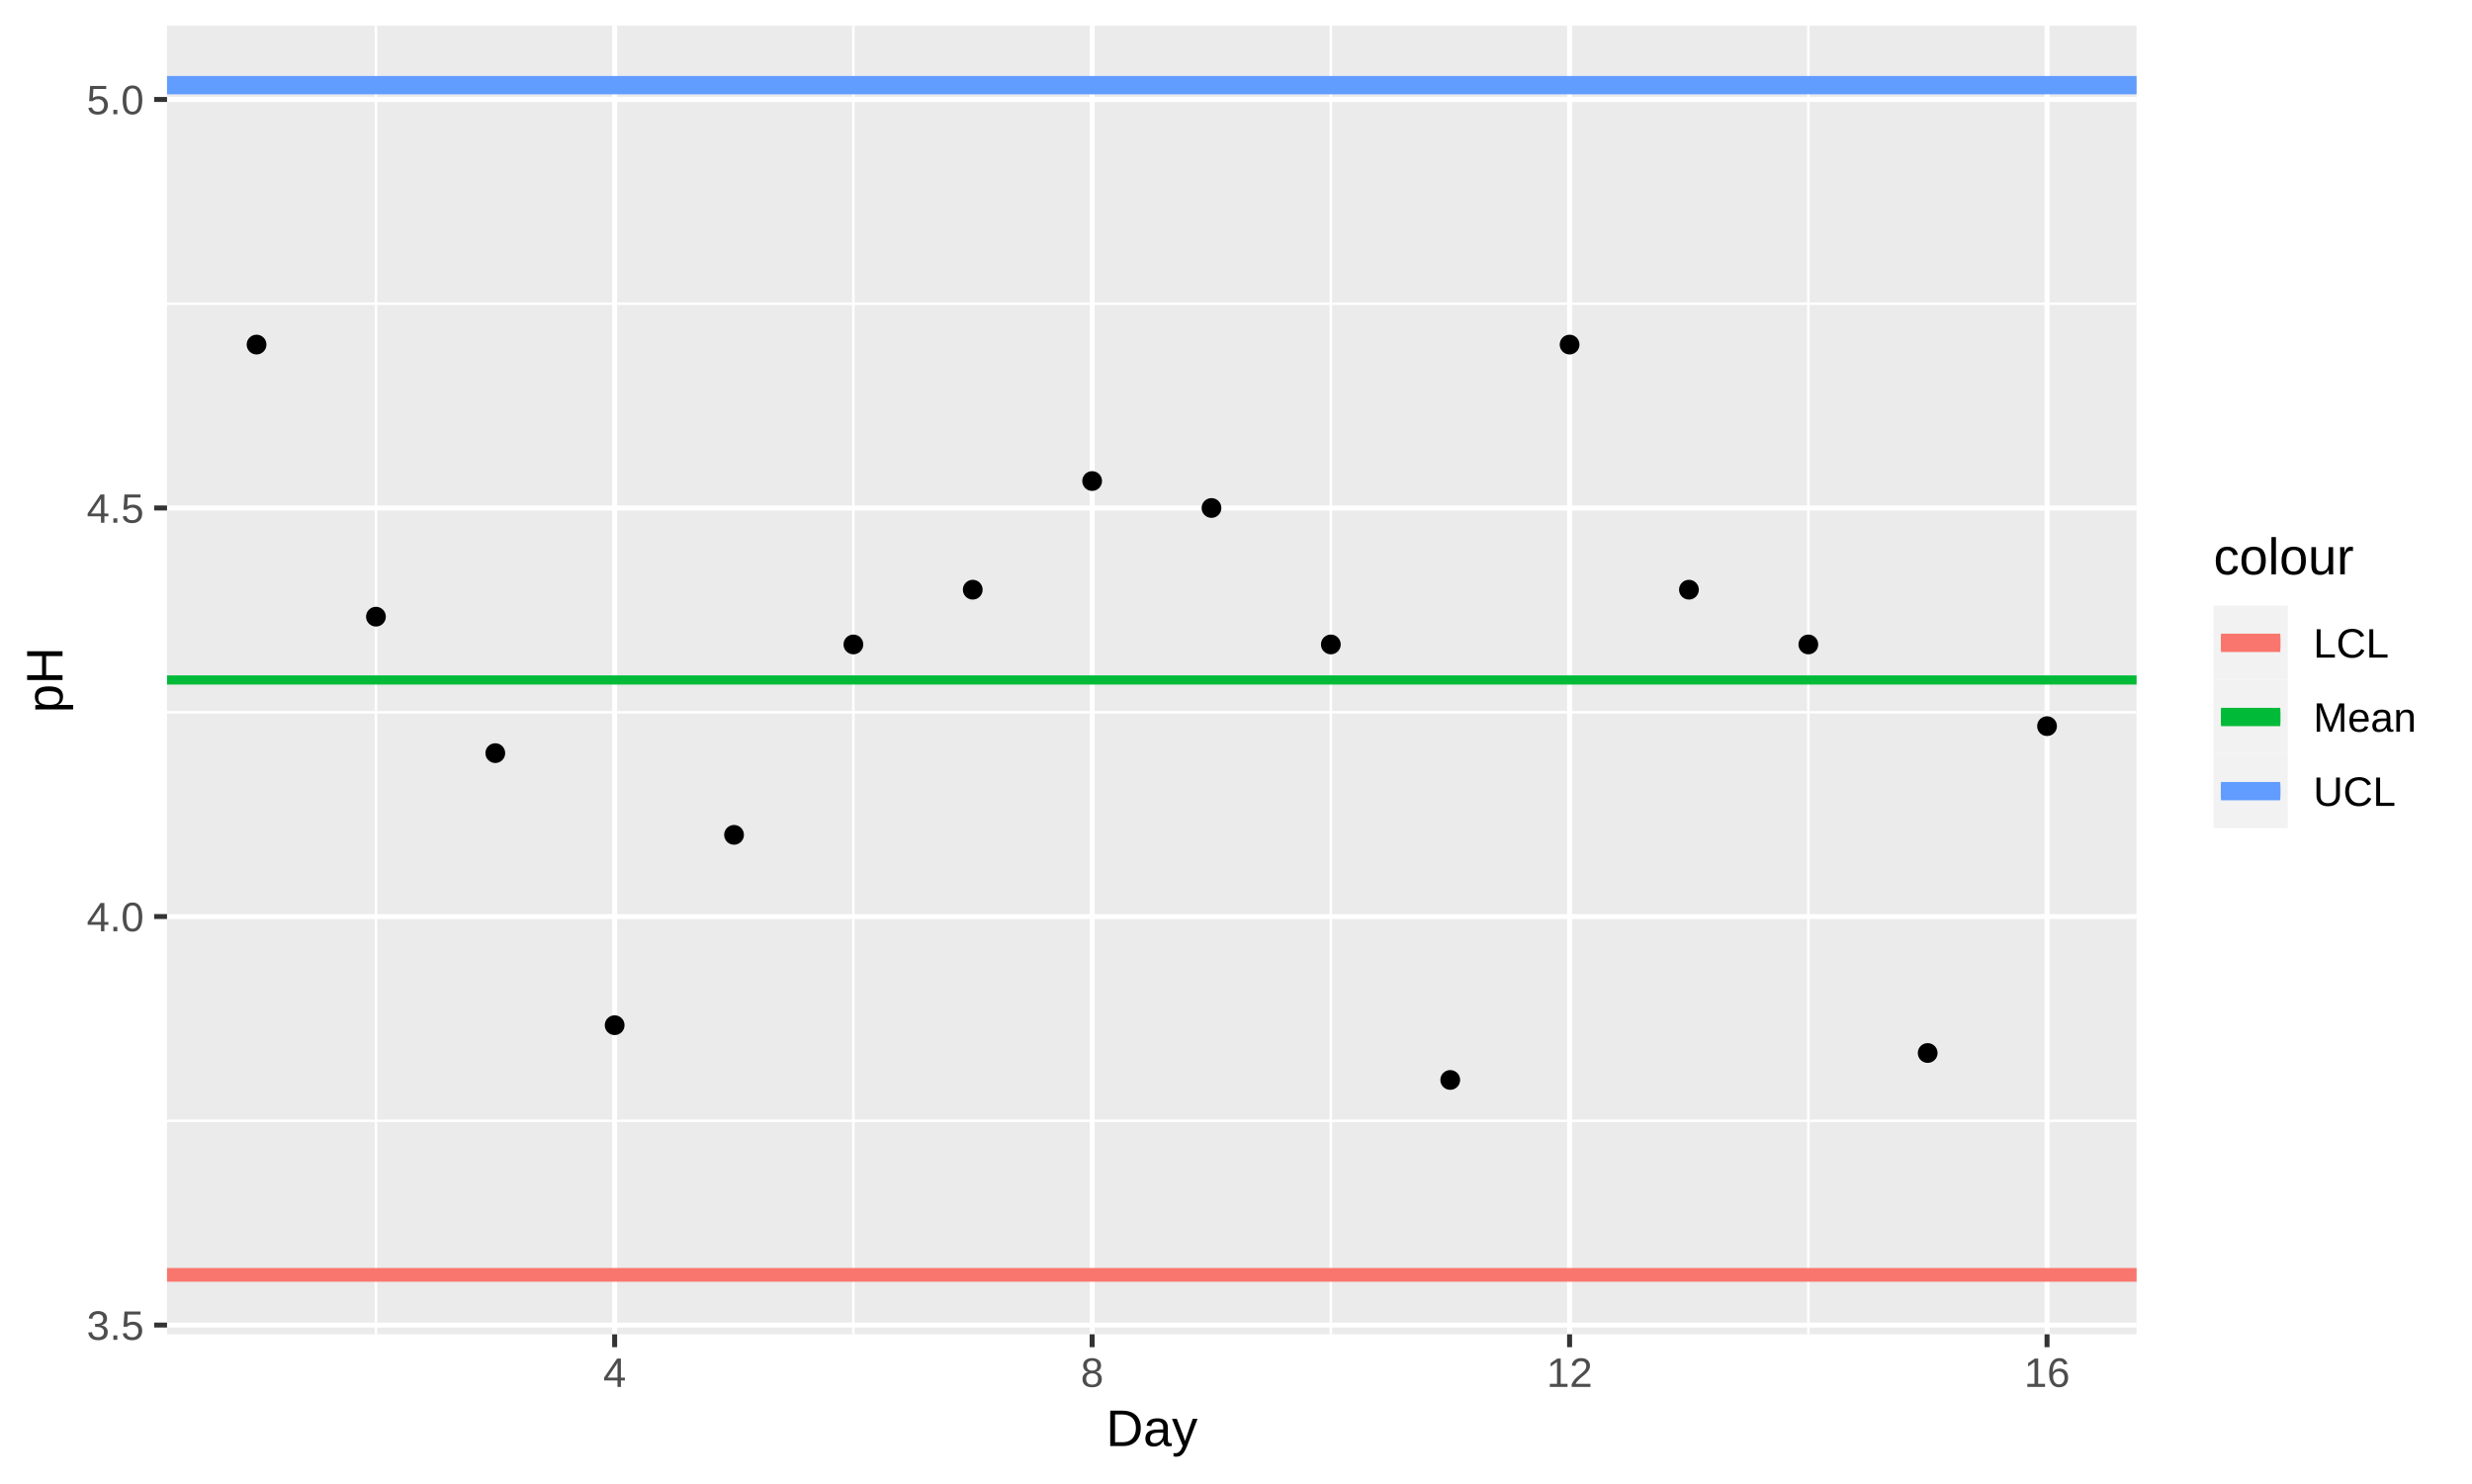
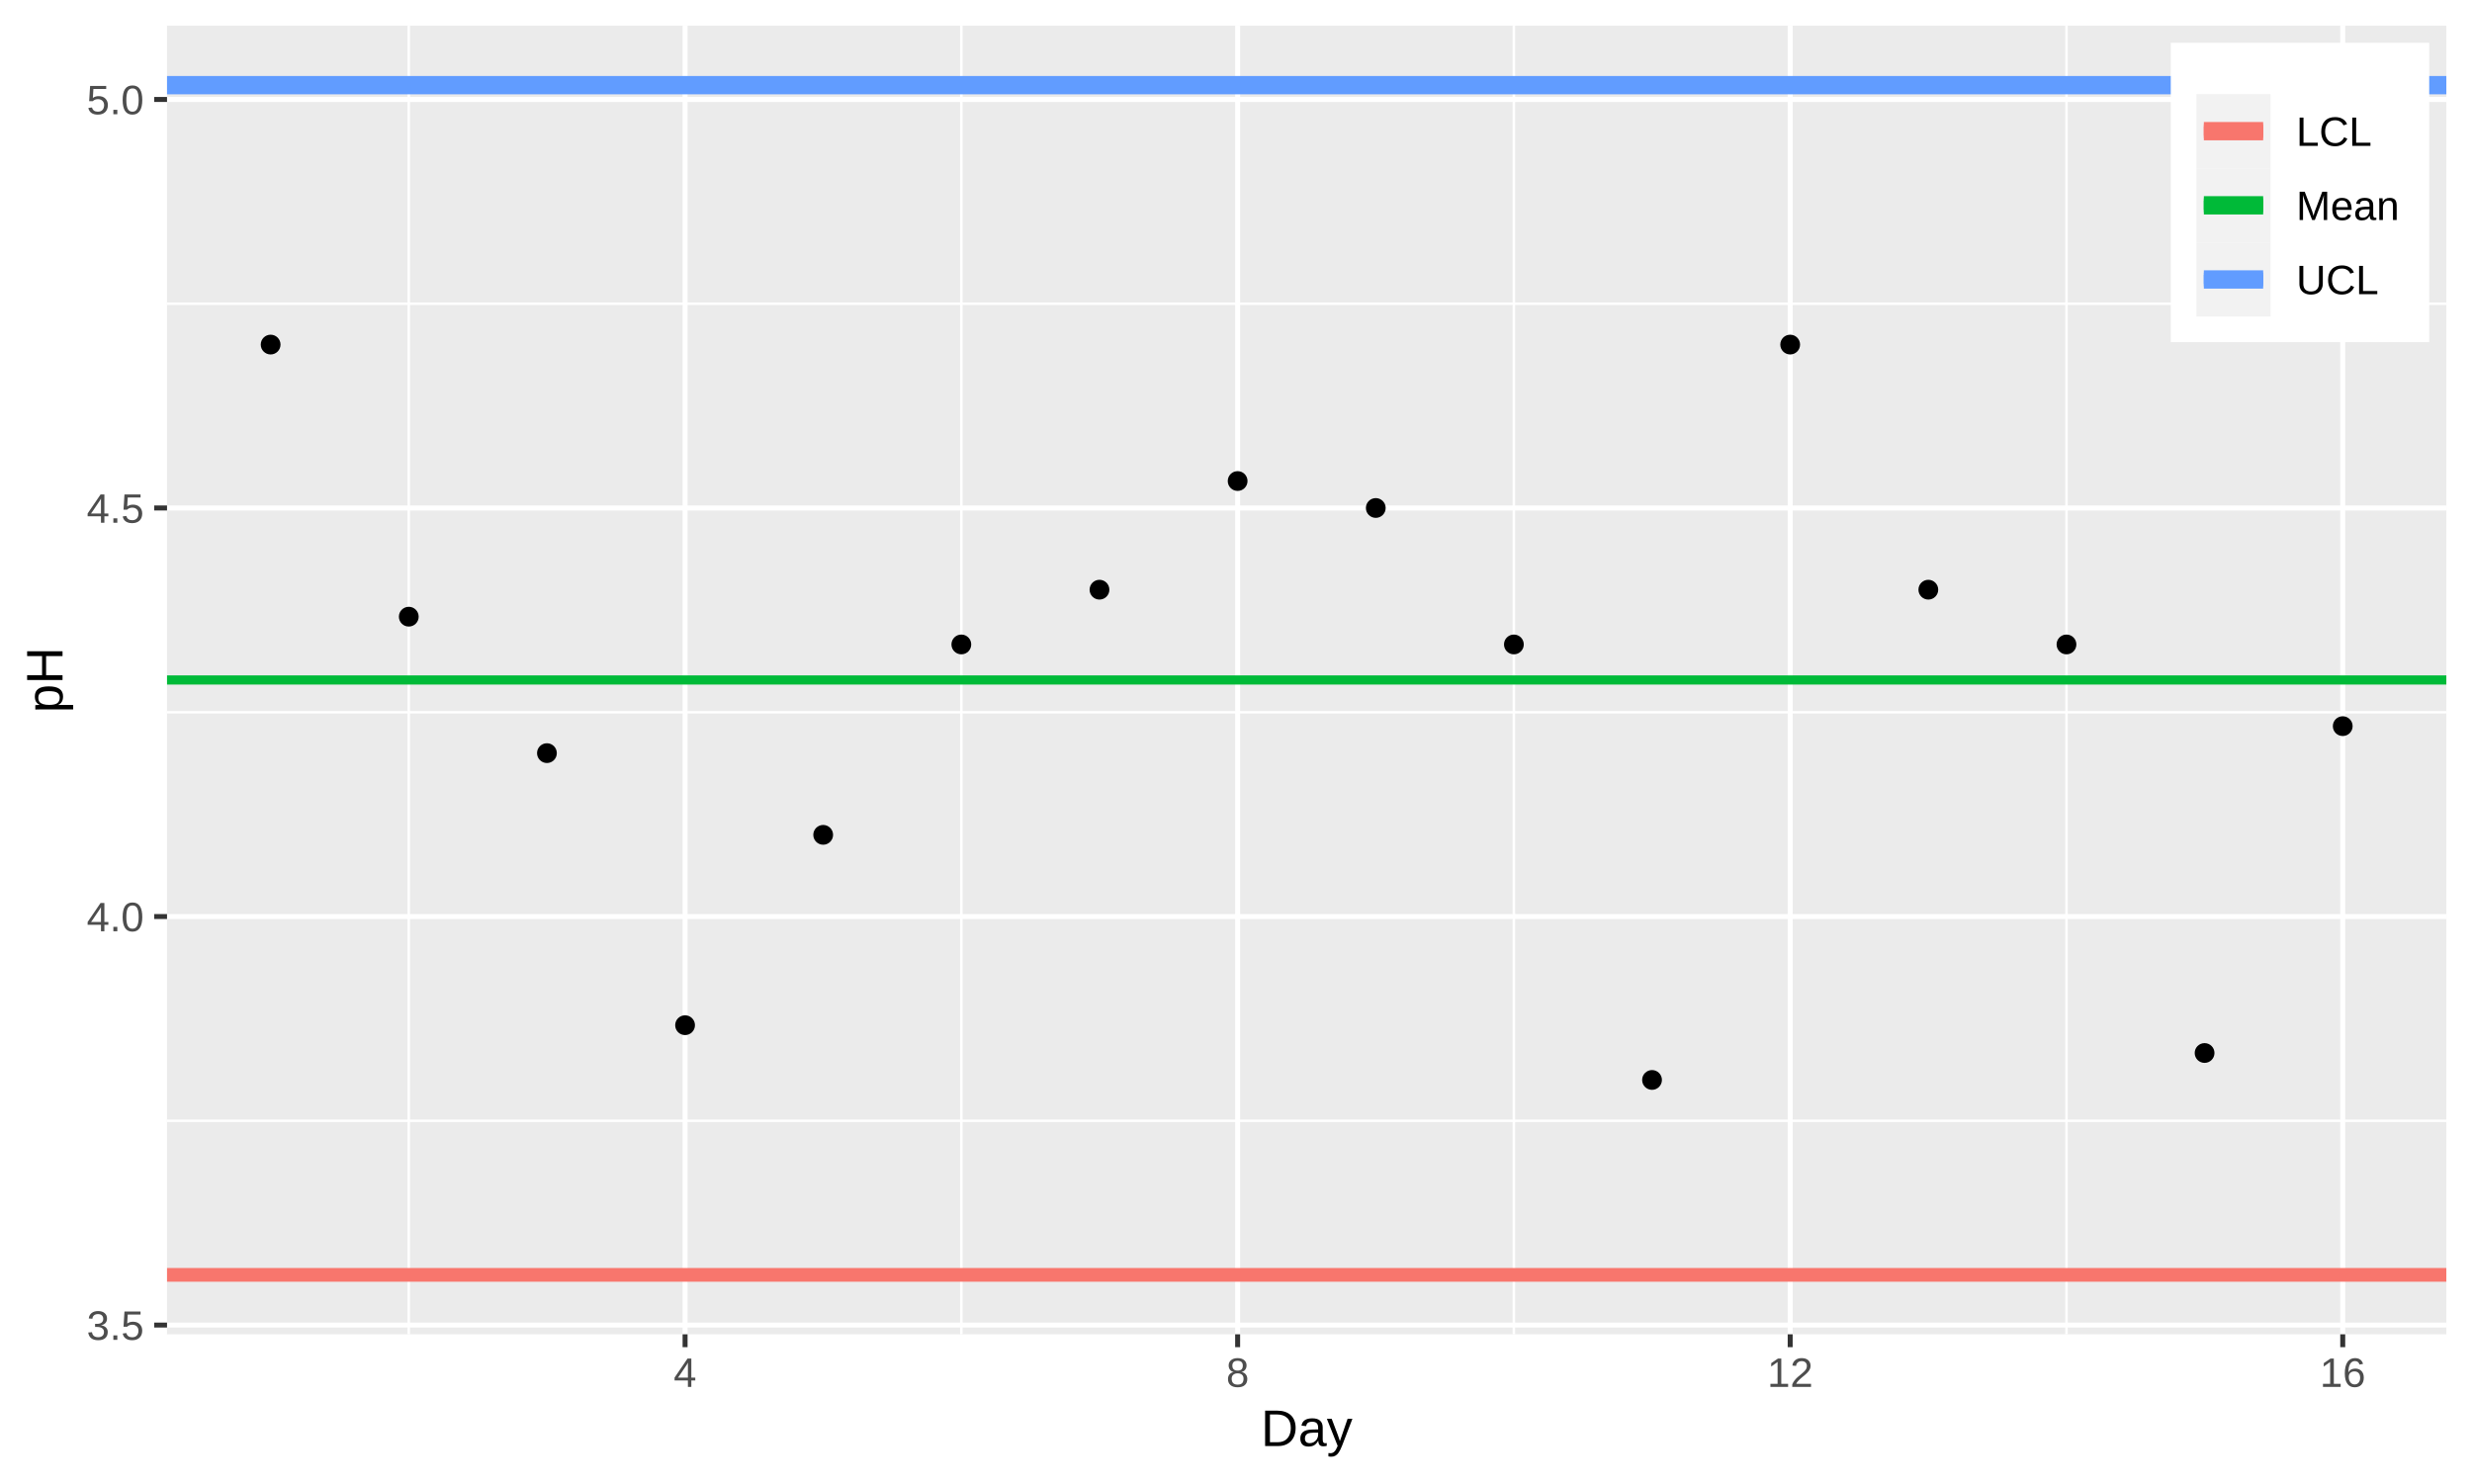
<svg xmlns="http://www.w3.org/2000/svg" viewBox="0 0 576.00 345.60">
  <defs>
    <style type="text/css">
    line, polyline, polygon, path, rect, circle {
      fill: none;
      stroke: #000000;
      stroke-linecap: round;
      stroke-linejoin: round;
      stroke-miterlimit: 10.00;
    }
  </style>
  </defs>
  <rect width="100%" height="100%" style="stroke: none; fill: #FFFFFF;" />
  <rect x="0" y="0.00" width="576.00" height="345.60" style="stroke-width: 1.16; stroke: #FFFFFF; fill: #FFFFFF;" />
  <defs>
-     <clipPath id="cpMzguOTJ8NDk3Ljg0fDMxMC45NXw1Ljk4">
-       <rect x="38.92" y="5.98" width="458.92" height="304.97" />
+     <clipPath id="cpMzguOTJ8NTcwLjAyfDMxMC45NXw1Ljk4">
+       <rect x="38.92" y="5.98" width="531.10" height="304.97" />
    </clipPath>
  </defs>
-   <rect x="38.92" y="5.98" width="458.92" height="304.97" style="stroke-width: 1.16; stroke: none; fill: #EBEBEB;" clip-path="url(#cpMzguOTJ8NDk3Ljg0fDMxMC45NXw1Ljk4)" />
-   <polyline points="38.92,261.19 497.84,261.19 " style="stroke-width: 0.58; stroke: #FFFFFF; stroke-linecap: butt;" clip-path="url(#cpMzguOTJ8NDk3Ljg0fDMxMC45NXw1Ljk4)" />
-   <polyline points="38.92,165.99 497.84,165.99 " style="stroke-width: 0.58; stroke: #FFFFFF; stroke-linecap: butt;" clip-path="url(#cpMzguOTJ8NDk3Ljg0fDMxMC45NXw1Ljk4)" />
-   <polyline points="38.92,70.78 497.84,70.78 " style="stroke-width: 0.58; stroke: #FFFFFF; stroke-linecap: butt;" clip-path="url(#cpMzguOTJ8NDk3Ljg0fDMxMC45NXw1Ljk4)" />
-   <polyline points="87.60,310.95 87.60,5.98 " style="stroke-width: 0.58; stroke: #FFFFFF; stroke-linecap: butt;" clip-path="url(#cpMzguOTJ8NDk3Ljg0fDMxMC45NXw1Ljk4)" />
-   <polyline points="198.85,310.95 198.85,5.98 " style="stroke-width: 0.58; stroke: #FFFFFF; stroke-linecap: butt;" clip-path="url(#cpMzguOTJ8NDk3Ljg0fDMxMC45NXw1Ljk4)" />
-   <polyline points="310.10,310.95 310.10,5.98 " style="stroke-width: 0.58; stroke: #FFFFFF; stroke-linecap: butt;" clip-path="url(#cpMzguOTJ8NDk3Ljg0fDMxMC45NXw1Ljk4)" />
-   <polyline points="421.36,310.95 421.36,5.98 " style="stroke-width: 0.58; stroke: #FFFFFF; stroke-linecap: butt;" clip-path="url(#cpMzguOTJ8NDk3Ljg0fDMxMC45NXw1Ljk4)" />
-   <polyline points="38.92,308.79 497.84,308.79 " style="stroke-width: 1.16; stroke: #FFFFFF; stroke-linecap: butt;" clip-path="url(#cpMzguOTJ8NDk3Ljg0fDMxMC45NXw1Ljk4)" />
-   <polyline points="38.92,213.59 497.84,213.59 " style="stroke-width: 1.16; stroke: #FFFFFF; stroke-linecap: butt;" clip-path="url(#cpMzguOTJ8NDk3Ljg0fDMxMC45NXw1Ljk4)" />
-   <polyline points="38.92,118.38 497.84,118.38 " style="stroke-width: 1.16; stroke: #FFFFFF; stroke-linecap: butt;" clip-path="url(#cpMzguOTJ8NDk3Ljg0fDMxMC45NXw1Ljk4)" />
-   <polyline points="38.92,23.18 497.84,23.18 " style="stroke-width: 1.16; stroke: #FFFFFF; stroke-linecap: butt;" clip-path="url(#cpMzguOTJ8NDk3Ljg0fDMxMC45NXw1Ljk4)" />
-   <polyline points="143.22,310.95 143.22,5.98 " style="stroke-width: 1.16; stroke: #FFFFFF; stroke-linecap: butt;" clip-path="url(#cpMzguOTJ8NDk3Ljg0fDMxMC45NXw1Ljk4)" />
-   <polyline points="254.48,310.95 254.48,5.98 " style="stroke-width: 1.16; stroke: #FFFFFF; stroke-linecap: butt;" clip-path="url(#cpMzguOTJ8NDk3Ljg0fDMxMC45NXw1Ljk4)" />
-   <polyline points="365.73,310.95 365.73,5.98 " style="stroke-width: 1.16; stroke: #FFFFFF; stroke-linecap: butt;" clip-path="url(#cpMzguOTJ8NDk3Ljg0fDMxMC45NXw1Ljk4)" />
-   <polyline points="476.98,310.95 476.98,5.98 " style="stroke-width: 1.16; stroke: #FFFFFF; stroke-linecap: butt;" clip-path="url(#cpMzguOTJ8NDk3Ljg0fDMxMC45NXw1Ljk4)" />
-   <circle cx="59.78" cy="80.30" r="1.95" style="stroke-width: 0.71; fill: #000000;" clip-path="url(#cpMzguOTJ8NDk3Ljg0fDMxMC45NXw1Ljk4)" />
-   <circle cx="87.60" cy="143.71" r="1.95" style="stroke-width: 0.71; fill: #000000;" clip-path="url(#cpMzguOTJ8NDk3Ljg0fDMxMC45NXw1Ljk4)" />
-   <circle cx="115.41" cy="175.51" r="1.95" style="stroke-width: 0.71; fill: #000000;" clip-path="url(#cpMzguOTJ8NDk3Ljg0fDMxMC45NXw1Ljk4)" />
-   <circle cx="143.22" cy="238.91" r="1.95" style="stroke-width: 0.71; fill: #000000;" clip-path="url(#cpMzguOTJ8NDk3Ljg0fDMxMC45NXw1Ljk4)" />
-   <circle cx="171.04" cy="194.55" r="1.95" style="stroke-width: 0.71; fill: #000000;" clip-path="url(#cpMzguOTJ8NDk3Ljg0fDMxMC45NXw1Ljk4)" />
-   <circle cx="198.85" cy="150.18" r="1.95" style="stroke-width: 0.71; fill: #000000;" clip-path="url(#cpMzguOTJ8NDk3Ljg0fDMxMC45NXw1Ljk4)" />
-   <circle cx="226.66" cy="137.42" r="1.95" style="stroke-width: 0.71; fill: #000000;" clip-path="url(#cpMzguOTJ8NDk3Ljg0fDMxMC45NXw1Ljk4)" />
-   <circle cx="254.48" cy="112.10" r="1.95" style="stroke-width: 0.71; fill: #000000;" clip-path="url(#cpMzguOTJ8NDk3Ljg0fDMxMC45NXw1Ljk4)" />
-   <circle cx="282.29" cy="118.38" r="1.95" style="stroke-width: 0.71; fill: #000000;" clip-path="url(#cpMzguOTJ8NDk3Ljg0fDMxMC45NXw1Ljk4)" />
-   <circle cx="310.10" cy="150.18" r="1.95" style="stroke-width: 0.71; fill: #000000;" clip-path="url(#cpMzguOTJ8NDk3Ljg0fDMxMC45NXw1Ljk4)" />
-   <circle cx="337.92" cy="251.67" r="1.95" style="stroke-width: 0.71; fill: #000000;" clip-path="url(#cpMzguOTJ8NDk3Ljg0fDMxMC45NXw1Ljk4)" />
-   <circle cx="365.73" cy="80.30" r="1.95" style="stroke-width: 0.71; fill: #000000;" clip-path="url(#cpMzguOTJ8NDk3Ljg0fDMxMC45NXw1Ljk4)" />
-   <circle cx="393.54" cy="137.42" r="1.95" style="stroke-width: 0.71; fill: #000000;" clip-path="url(#cpMzguOTJ8NDk3Ljg0fDMxMC45NXw1Ljk4)" />
-   <circle cx="421.36" cy="150.18" r="1.95" style="stroke-width: 0.71; fill: #000000;" clip-path="url(#cpMzguOTJ8NDk3Ljg0fDMxMC45NXw1Ljk4)" />
-   <circle cx="449.17" cy="245.39" r="1.95" style="stroke-width: 0.71; fill: #000000;" clip-path="url(#cpMzguOTJ8NDk3Ljg0fDMxMC45NXw1Ljk4)" />
-   <circle cx="476.98" cy="169.22" r="1.95" style="stroke-width: 0.71; fill: #000000;" clip-path="url(#cpMzguOTJ8NDk3Ljg0fDMxMC45NXw1Ljk4)" />
-   <line x1="38.92" y1="158.46" x2="497.84" y2="158.46" style="stroke-width: 2.13; stroke: #00BA38; stroke-linecap: butt;" clip-path="url(#cpMzguOTJ8NDk3Ljg0fDMxMC45NXw1Ljk4)" />
-   <line x1="38.92" y1="297.09" x2="497.84" y2="297.09" style="stroke-width: 3.20; stroke: #F8766D; stroke-linecap: butt;" clip-path="url(#cpMzguOTJ8NDk3Ljg0fDMxMC45NXw1Ljk4)" />
-   <line x1="38.92" y1="19.84" x2="497.84" y2="19.84" style="stroke-width: 4.27; stroke: #619CFF; stroke-linecap: butt;" clip-path="url(#cpMzguOTJ8NDk3Ljg0fDMxMC45NXw1Ljk4)" />
+   <rect x="38.92" y="5.98" width="531.10" height="304.97" style="stroke-width: 1.16; stroke: none; fill: #EBEBEB;" clip-path="url(#cpMzguOTJ8NTcwLjAyfDMxMC45NXw1Ljk4)" />
+   <polyline points="38.92,261.19 570.02,261.19 " style="stroke-width: 0.58; stroke: #FFFFFF; stroke-linecap: butt;" clip-path="url(#cpMzguOTJ8NTcwLjAyfDMxMC45NXw1Ljk4)" />
+   <polyline points="38.92,165.99 570.02,165.99 " style="stroke-width: 0.58; stroke: #FFFFFF; stroke-linecap: butt;" clip-path="url(#cpMzguOTJ8NTcwLjAyfDMxMC45NXw1Ljk4)" />
+   <polyline points="38.92,70.78 570.02,70.78 " style="stroke-width: 0.58; stroke: #FFFFFF; stroke-linecap: butt;" clip-path="url(#cpMzguOTJ8NTcwLjAyfDMxMC45NXw1Ljk4)" />
+   <polyline points="95.25,310.95 95.25,5.98 " style="stroke-width: 0.58; stroke: #FFFFFF; stroke-linecap: butt;" clip-path="url(#cpMzguOTJ8NTcwLjAyfDMxMC45NXw1Ljk4)" />
+   <polyline points="224.00,310.95 224.00,5.98 " style="stroke-width: 0.58; stroke: #FFFFFF; stroke-linecap: butt;" clip-path="url(#cpMzguOTJ8NTcwLjAyfDMxMC45NXw1Ljk4)" />
+   <polyline points="352.75,310.95 352.75,5.98 " style="stroke-width: 0.58; stroke: #FFFFFF; stroke-linecap: butt;" clip-path="url(#cpMzguOTJ8NTcwLjAyfDMxMC45NXw1Ljk4)" />
+   <polyline points="481.51,310.95 481.51,5.98 " style="stroke-width: 0.58; stroke: #FFFFFF; stroke-linecap: butt;" clip-path="url(#cpMzguOTJ8NTcwLjAyfDMxMC45NXw1Ljk4)" />
+   <polyline points="38.92,308.79 570.02,308.79 " style="stroke-width: 1.16; stroke: #FFFFFF; stroke-linecap: butt;" clip-path="url(#cpMzguOTJ8NTcwLjAyfDMxMC45NXw1Ljk4)" />
+   <polyline points="38.92,213.59 570.02,213.59 " style="stroke-width: 1.16; stroke: #FFFFFF; stroke-linecap: butt;" clip-path="url(#cpMzguOTJ8NTcwLjAyfDMxMC45NXw1Ljk4)" />
+   <polyline points="38.92,118.38 570.02,118.38 " style="stroke-width: 1.16; stroke: #FFFFFF; stroke-linecap: butt;" clip-path="url(#cpMzguOTJ8NTcwLjAyfDMxMC45NXw1Ljk4)" />
+   <polyline points="38.92,23.18 570.02,23.18 " style="stroke-width: 1.16; stroke: #FFFFFF; stroke-linecap: butt;" clip-path="url(#cpMzguOTJ8NTcwLjAyfDMxMC45NXw1Ljk4)" />
+   <polyline points="159.63,310.95 159.63,5.98 " style="stroke-width: 1.16; stroke: #FFFFFF; stroke-linecap: butt;" clip-path="url(#cpMzguOTJ8NTcwLjAyfDMxMC45NXw1Ljk4)" />
+   <polyline points="288.38,310.95 288.38,5.98 " style="stroke-width: 1.16; stroke: #FFFFFF; stroke-linecap: butt;" clip-path="url(#cpMzguOTJ8NTcwLjAyfDMxMC45NXw1Ljk4)" />
+   <polyline points="417.13,310.95 417.13,5.98 " style="stroke-width: 1.16; stroke: #FFFFFF; stroke-linecap: butt;" clip-path="url(#cpMzguOTJ8NTcwLjAyfDMxMC45NXw1Ljk4)" />
+   <polyline points="545.88,310.95 545.88,5.98 " style="stroke-width: 1.16; stroke: #FFFFFF; stroke-linecap: butt;" clip-path="url(#cpMzguOTJ8NTcwLjAyfDMxMC45NXw1Ljk4)" />
+   <circle cx="63.06" cy="80.30" r="1.95" style="stroke-width: 0.71; fill: #000000;" clip-path="url(#cpMzguOTJ8NTcwLjAyfDMxMC45NXw1Ljk4)" />
+   <circle cx="95.25" cy="143.71" r="1.95" style="stroke-width: 0.71; fill: #000000;" clip-path="url(#cpMzguOTJ8NTcwLjAyfDMxMC45NXw1Ljk4)" />
+   <circle cx="127.44" cy="175.51" r="1.95" style="stroke-width: 0.71; fill: #000000;" clip-path="url(#cpMzguOTJ8NTcwLjAyfDMxMC45NXw1Ljk4)" />
+   <circle cx="159.63" cy="238.91" r="1.95" style="stroke-width: 0.71; fill: #000000;" clip-path="url(#cpMzguOTJ8NTcwLjAyfDMxMC45NXw1Ljk4)" />
+   <circle cx="191.81" cy="194.55" r="1.95" style="stroke-width: 0.71; fill: #000000;" clip-path="url(#cpMzguOTJ8NTcwLjAyfDMxMC45NXw1Ljk4)" />
+   <circle cx="224.00" cy="150.18" r="1.95" style="stroke-width: 0.71; fill: #000000;" clip-path="url(#cpMzguOTJ8NTcwLjAyfDMxMC45NXw1Ljk4)" />
+   <circle cx="256.19" cy="137.42" r="1.95" style="stroke-width: 0.71; fill: #000000;" clip-path="url(#cpMzguOTJ8NTcwLjAyfDMxMC45NXw1Ljk4)" />
+   <circle cx="288.38" cy="112.10" r="1.95" style="stroke-width: 0.71; fill: #000000;" clip-path="url(#cpMzguOTJ8NTcwLjAyfDMxMC45NXw1Ljk4)" />
+   <circle cx="320.57" cy="118.38" r="1.95" style="stroke-width: 0.71; fill: #000000;" clip-path="url(#cpMzguOTJ8NTcwLjAyfDMxMC45NXw1Ljk4)" />
+   <circle cx="352.75" cy="150.18" r="1.95" style="stroke-width: 0.71; fill: #000000;" clip-path="url(#cpMzguOTJ8NTcwLjAyfDMxMC45NXw1Ljk4)" />
+   <circle cx="384.94" cy="251.67" r="1.95" style="stroke-width: 0.71; fill: #000000;" clip-path="url(#cpMzguOTJ8NTcwLjAyfDMxMC45NXw1Ljk4)" />
+   <circle cx="417.13" cy="80.30" r="1.95" style="stroke-width: 0.71; fill: #000000;" clip-path="url(#cpMzguOTJ8NTcwLjAyfDMxMC45NXw1Ljk4)" />
+   <circle cx="449.32" cy="137.42" r="1.95" style="stroke-width: 0.71; fill: #000000;" clip-path="url(#cpMzguOTJ8NTcwLjAyfDMxMC45NXw1Ljk4)" />
+   <circle cx="481.51" cy="150.18" r="1.95" style="stroke-width: 0.71; fill: #000000;" clip-path="url(#cpMzguOTJ8NTcwLjAyfDMxMC45NXw1Ljk4)" />
+   <circle cx="513.69" cy="245.39" r="1.95" style="stroke-width: 0.71; fill: #000000;" clip-path="url(#cpMzguOTJ8NTcwLjAyfDMxMC45NXw1Ljk4)" />
+   <circle cx="545.88" cy="169.22" r="1.95" style="stroke-width: 0.71; fill: #000000;" clip-path="url(#cpMzguOTJ8NTcwLjAyfDMxMC45NXw1Ljk4)" />
+   <line x1="38.92" y1="158.46" x2="570.02" y2="158.46" style="stroke-width: 2.13; stroke: #00BA38; stroke-linecap: butt;" clip-path="url(#cpMzguOTJ8NTcwLjAyfDMxMC45NXw1Ljk4)" />
+   <line x1="38.92" y1="297.09" x2="570.02" y2="297.09" style="stroke-width: 3.20; stroke: #F8766D; stroke-linecap: butt;" clip-path="url(#cpMzguOTJ8NTcwLjAyfDMxMC45NXw1Ljk4)" />
+   <line x1="38.92" y1="19.84" x2="570.02" y2="19.84" style="stroke-width: 4.27; stroke: #619CFF; stroke-linecap: butt;" clip-path="url(#cpMzguOTJ8NTcwLjAyfDMxMC45NXw1Ljk4)" />
  <defs>
    <clipPath id="cpMC4wMHw1NzYuMDB8MzQ1LjYwfDAuMDA=">
      <rect x="0.00" y="0.00" width="576.00" height="345.60" />
    </clipPath>
  </defs>
  <g clip-path="url(#cpMC4wMHw1NzYuMDB8MzQ1LjYwfDAuMDA=)">
    <text x="20.20" y="312.23" style="font-size: 9.60px; fill: #4D4D4D; font-family: Arial;" textLength="13.35px" lengthAdjust="spacingAndGlyphs">3.5</text>
  </g>
  <g clip-path="url(#cpMC4wMHw1NzYuMDB8MzQ1LjYwfDAuMDA=)">
    <text x="20.20" y="217.02" style="font-size: 9.60px; fill: #4D4D4D; font-family: Arial;" textLength="13.35px" lengthAdjust="spacingAndGlyphs">4.0</text>
  </g>
  <g clip-path="url(#cpMC4wMHw1NzYuMDB8MzQ1LjYwfDAuMDA=)">
    <text x="20.20" y="121.82" style="font-size: 9.60px; fill: #4D4D4D; font-family: Arial;" textLength="13.35px" lengthAdjust="spacingAndGlyphs">4.5</text>
  </g>
  <g clip-path="url(#cpMC4wMHw1NzYuMDB8MzQ1LjYwfDAuMDA=)">
    <text x="20.20" y="26.62" style="font-size: 9.60px; fill: #4D4D4D; font-family: Arial;" textLength="13.35px" lengthAdjust="spacingAndGlyphs">5.0</text>
  </g>
  <polyline points="35.93,308.79 38.92,308.79 " style="stroke-width: 1.16; stroke: #333333; stroke-linecap: butt;" clip-path="url(#cpMC4wMHw1NzYuMDB8MzQ1LjYwfDAuMDA=)" />
  <polyline points="35.93,213.59 38.92,213.59 " style="stroke-width: 1.16; stroke: #333333; stroke-linecap: butt;" clip-path="url(#cpMC4wMHw1NzYuMDB8MzQ1LjYwfDAuMDA=)" />
  <polyline points="35.93,118.38 38.92,118.38 " style="stroke-width: 1.16; stroke: #333333; stroke-linecap: butt;" clip-path="url(#cpMC4wMHw1NzYuMDB8MzQ1LjYwfDAuMDA=)" />
  <polyline points="35.93,23.18 38.92,23.18 " style="stroke-width: 1.16; stroke: #333333; stroke-linecap: butt;" clip-path="url(#cpMC4wMHw1NzYuMDB8MzQ1LjYwfDAuMDA=)" />
-   <polyline points="143.22,313.94 143.22,310.95 " style="stroke-width: 1.16; stroke: #333333; stroke-linecap: butt;" clip-path="url(#cpMC4wMHw1NzYuMDB8MzQ1LjYwfDAuMDA=)" />
-   <polyline points="254.48,313.94 254.48,310.95 " style="stroke-width: 1.16; stroke: #333333; stroke-linecap: butt;" clip-path="url(#cpMC4wMHw1NzYuMDB8MzQ1LjYwfDAuMDA=)" />
-   <polyline points="365.73,313.94 365.73,310.95 " style="stroke-width: 1.16; stroke: #333333; stroke-linecap: butt;" clip-path="url(#cpMC4wMHw1NzYuMDB8MzQ1LjYwfDAuMDA=)" />
-   <polyline points="476.98,313.94 476.98,310.95 " style="stroke-width: 1.16; stroke: #333333; stroke-linecap: butt;" clip-path="url(#cpMC4wMHw1NzYuMDB8MzQ1LjYwfDAuMDA=)" />
+   <polyline points="159.63,313.94 159.63,310.95 " style="stroke-width: 1.16; stroke: #333333; stroke-linecap: butt;" clip-path="url(#cpMC4wMHw1NzYuMDB8MzQ1LjYwfDAuMDA=)" />
+   <polyline points="288.38,313.94 288.38,310.95 " style="stroke-width: 1.16; stroke: #333333; stroke-linecap: butt;" clip-path="url(#cpMC4wMHw1NzYuMDB8MzQ1LjYwfDAuMDA=)" />
+   <polyline points="417.13,313.94 417.13,310.95 " style="stroke-width: 1.16; stroke: #333333; stroke-linecap: butt;" clip-path="url(#cpMC4wMHw1NzYuMDB8MzQ1LjYwfDAuMDA=)" />
+   <polyline points="545.88,313.94 545.88,310.95 " style="stroke-width: 1.16; stroke: #333333; stroke-linecap: butt;" clip-path="url(#cpMC4wMHw1NzYuMDB8MzQ1LjYwfDAuMDA=)" />
  <g clip-path="url(#cpMC4wMHw1NzYuMDB8MzQ1LjYwfDAuMDA=)">
-     <text x="140.55" y="323.20" style="font-size: 9.60px; fill: #4D4D4D; font-family: Arial;" textLength="5.34px" lengthAdjust="spacingAndGlyphs">4</text>
+     <text x="156.96" y="323.20" style="font-size: 9.60px; fill: #4D4D4D; font-family: Arial;" textLength="5.34px" lengthAdjust="spacingAndGlyphs">4</text>
  </g>
  <g clip-path="url(#cpMC4wMHw1NzYuMDB8MzQ1LjYwfDAuMDA=)">
-     <text x="251.81" y="323.20" style="font-size: 9.60px; fill: #4D4D4D; font-family: Arial;" textLength="5.34px" lengthAdjust="spacingAndGlyphs">8</text>
+     <text x="285.71" y="323.20" style="font-size: 9.60px; fill: #4D4D4D; font-family: Arial;" textLength="5.34px" lengthAdjust="spacingAndGlyphs">8</text>
  </g>
  <g clip-path="url(#cpMC4wMHw1NzYuMDB8MzQ1LjYwfDAuMDA=)">
-     <text x="360.39" y="323.20" style="font-size: 9.60px; fill: #4D4D4D; font-family: Arial;" textLength="10.68px" lengthAdjust="spacingAndGlyphs">12</text>
+     <text x="411.79" y="323.20" style="font-size: 9.60px; fill: #4D4D4D; font-family: Arial;" textLength="10.68px" lengthAdjust="spacingAndGlyphs">12</text>
  </g>
  <g clip-path="url(#cpMC4wMHw1NzYuMDB8MzQ1LjYwfDAuMDA=)">
-     <text x="471.65" y="323.20" style="font-size: 9.60px; fill: #4D4D4D; font-family: Arial;" textLength="10.68px" lengthAdjust="spacingAndGlyphs">16</text>
+     <text x="540.54" y="323.20" style="font-size: 9.60px; fill: #4D4D4D; font-family: Arial;" textLength="10.68px" lengthAdjust="spacingAndGlyphs">16</text>
  </g>
  <g clip-path="url(#cpMC4wMHw1NzYuMDB8MzQ1LjYwfDAuMDA=)">
-     <text x="257.71" y="336.98" style="font-size: 12.00px; font-family: Arial;" textLength="21.34px" lengthAdjust="spacingAndGlyphs">Day</text>
+     <text x="293.80" y="336.98" style="font-size: 12.00px; font-family: Arial;" textLength="21.34px" lengthAdjust="spacingAndGlyphs">Day</text>
  </g>
  <g clip-path="url(#cpMC4wMHw1NzYuMDB8MzQ1LjYwfDAuMDA=)">
    <text transform="translate(14.57,166.13) rotate(-90)" style="font-size: 12.00px; font-family: Arial;" textLength="15.34px" lengthAdjust="spacingAndGlyphs">pH</text>
  </g>
-   <rect x="509.80" y="117.95" width="60.22" height="81.03" style="stroke-width: 1.16; stroke: none; fill: #FFFFFF;" clip-path="url(#cpMC4wMHw1NzYuMDB8MzQ1LjYwfDAuMDA=)" />
+   <rect x="505.81" y="9.96" width="60.22" height="69.77" style="stroke-width: 1.16; stroke: none; fill: #FFFFFF;" clip-path="url(#cpMC4wMHw1NzYuMDB8MzQ1LjYwfDAuMDA=)" />
+   <rect x="511.79" y="21.92" width="17.28" height="17.28" style="stroke-width: 1.16; stroke: none; fill: #F2F2F2;" clip-path="url(#cpMC4wMHw1NzYuMDB8MzQ1LjYwfDAuMDA=)" />
+   <line x1="513.52" y1="30.56" x2="527.34" y2="30.56" style="stroke-width: 2.13; stroke: #F8766D; stroke-linecap: butt;" clip-path="url(#cpMC4wMHw1NzYuMDB8MzQ1LjYwfDAuMDA=)" />
+   <line x1="513.52" y1="30.56" x2="527.34" y2="30.56" style="stroke-width: 3.20; stroke: #F8766D; stroke-linecap: butt;" clip-path="url(#cpMC4wMHw1NzYuMDB8MzQ1LjYwfDAuMDA=)" />
+   <line x1="513.52" y1="30.56" x2="527.34" y2="30.56" style="stroke-width: 4.27; stroke: #F8766D; stroke-linecap: butt;" clip-path="url(#cpMC4wMHw1NzYuMDB8MzQ1LjYwfDAuMDA=)" />
+   <rect x="511.79" y="39.20" width="17.28" height="17.28" style="stroke-width: 1.16; stroke: none; fill: #F2F2F2;" clip-path="url(#cpMC4wMHw1NzYuMDB8MzQ1LjYwfDAuMDA=)" />
+   <line x1="513.52" y1="47.84" x2="527.34" y2="47.84" style="stroke-width: 2.13; stroke: #00BA38; stroke-linecap: butt;" clip-path="url(#cpMC4wMHw1NzYuMDB8MzQ1LjYwfDAuMDA=)" />
+   <line x1="513.52" y1="47.84" x2="527.34" y2="47.84" style="stroke-width: 3.20; stroke: #00BA38; stroke-linecap: butt;" clip-path="url(#cpMC4wMHw1NzYuMDB8MzQ1LjYwfDAuMDA=)" />
+   <line x1="513.52" y1="47.84" x2="527.34" y2="47.84" style="stroke-width: 4.27; stroke: #00BA38; stroke-linecap: butt;" clip-path="url(#cpMC4wMHw1NzYuMDB8MzQ1LjYwfDAuMDA=)" />
+   <rect x="511.79" y="56.48" width="17.28" height="17.28" style="stroke-width: 1.16; stroke: none; fill: #F2F2F2;" clip-path="url(#cpMC4wMHw1NzYuMDB8MzQ1LjYwfDAuMDA=)" />
+   <line x1="513.52" y1="65.12" x2="527.34" y2="65.12" style="stroke-width: 2.13; stroke: #619CFF; stroke-linecap: butt;" clip-path="url(#cpMC4wMHw1NzYuMDB8MzQ1LjYwfDAuMDA=)" />
+   <line x1="513.52" y1="65.12" x2="527.34" y2="65.12" style="stroke-width: 3.20; stroke: #619CFF; stroke-linecap: butt;" clip-path="url(#cpMC4wMHw1NzYuMDB8MzQ1LjYwfDAuMDA=)" />
+   <line x1="513.52" y1="65.12" x2="527.34" y2="65.12" style="stroke-width: 4.27; stroke: #619CFF; stroke-linecap: butt;" clip-path="url(#cpMC4wMHw1NzYuMDB8MzQ1LjYwfDAuMDA=)" />
  <g clip-path="url(#cpMC4wMHw1NzYuMDB8MzQ1LjYwfDAuMDA=)">
-     <text x="515.78" y="133.85" style="font-size: 12.00px; font-family: Arial;" textLength="32.68px" lengthAdjust="spacingAndGlyphs">colour</text>
-   </g>
-   <rect x="515.78" y="141.16" width="17.28" height="17.28" style="stroke-width: 1.16; stroke: none; fill: #F2F2F2;" clip-path="url(#cpMC4wMHw1NzYuMDB8MzQ1LjYwfDAuMDA=)" />
-   <line x1="517.51" y1="149.80" x2="531.33" y2="149.80" style="stroke-width: 2.13; stroke: #F8766D; stroke-linecap: butt;" clip-path="url(#cpMC4wMHw1NzYuMDB8MzQ1LjYwfDAuMDA=)" />
-   <line x1="517.51" y1="149.80" x2="531.33" y2="149.80" style="stroke-width: 3.20; stroke: #F8766D; stroke-linecap: butt;" clip-path="url(#cpMC4wMHw1NzYuMDB8MzQ1LjYwfDAuMDA=)" />
-   <line x1="517.51" y1="149.80" x2="531.33" y2="149.80" style="stroke-width: 4.27; stroke: #F8766D; stroke-linecap: butt;" clip-path="url(#cpMC4wMHw1NzYuMDB8MzQ1LjYwfDAuMDA=)" />
-   <rect x="515.78" y="158.44" width="17.28" height="17.28" style="stroke-width: 1.16; stroke: none; fill: #F2F2F2;" clip-path="url(#cpMC4wMHw1NzYuMDB8MzQ1LjYwfDAuMDA=)" />
-   <line x1="517.51" y1="167.08" x2="531.33" y2="167.08" style="stroke-width: 2.13; stroke: #00BA38; stroke-linecap: butt;" clip-path="url(#cpMC4wMHw1NzYuMDB8MzQ1LjYwfDAuMDA=)" />
-   <line x1="517.51" y1="167.08" x2="531.33" y2="167.08" style="stroke-width: 3.20; stroke: #00BA38; stroke-linecap: butt;" clip-path="url(#cpMC4wMHw1NzYuMDB8MzQ1LjYwfDAuMDA=)" />
-   <line x1="517.51" y1="167.08" x2="531.33" y2="167.08" style="stroke-width: 4.27; stroke: #00BA38; stroke-linecap: butt;" clip-path="url(#cpMC4wMHw1NzYuMDB8MzQ1LjYwfDAuMDA=)" />
-   <rect x="515.78" y="175.72" width="17.28" height="17.28" style="stroke-width: 1.16; stroke: none; fill: #F2F2F2;" clip-path="url(#cpMC4wMHw1NzYuMDB8MzQ1LjYwfDAuMDA=)" />
-   <line x1="517.51" y1="184.36" x2="531.33" y2="184.36" style="stroke-width: 2.13; stroke: #619CFF; stroke-linecap: butt;" clip-path="url(#cpMC4wMHw1NzYuMDB8MzQ1LjYwfDAuMDA=)" />
-   <line x1="517.51" y1="184.36" x2="531.33" y2="184.36" style="stroke-width: 3.20; stroke: #619CFF; stroke-linecap: butt;" clip-path="url(#cpMC4wMHw1NzYuMDB8MzQ1LjYwfDAuMDA=)" />
-   <line x1="517.51" y1="184.36" x2="531.33" y2="184.36" style="stroke-width: 4.27; stroke: #619CFF; stroke-linecap: butt;" clip-path="url(#cpMC4wMHw1NzYuMDB8MzQ1LjYwfDAuMDA=)" />
-   <g clip-path="url(#cpMC4wMHw1NzYuMDB8MzQ1LjYwfDAuMDA=)">
-     <text x="539.03" y="153.24" style="font-size: 9.60px; font-family: Arial;" textLength="17.61px" lengthAdjust="spacingAndGlyphs">LCL</text>
+     <text x="535.05" y="33.99" style="font-size: 9.60px; font-family: Arial;" textLength="17.61px" lengthAdjust="spacingAndGlyphs">LCL</text>
  </g>
  <g clip-path="url(#cpMC4wMHw1NzYuMDB8MzQ1LjYwfDAuMDA=)">
-     <text x="539.03" y="170.52" style="font-size: 9.60px; font-family: Arial;" textLength="24.01px" lengthAdjust="spacingAndGlyphs">Mean</text>
+     <text x="535.05" y="51.27" style="font-size: 9.60px; font-family: Arial;" textLength="24.01px" lengthAdjust="spacingAndGlyphs">Mean</text>
  </g>
  <g clip-path="url(#cpMC4wMHw1NzYuMDB8MzQ1LjYwfDAuMDA=)">
-     <text x="539.03" y="187.80" style="font-size: 9.60px; font-family: Arial;" textLength="19.20px" lengthAdjust="spacingAndGlyphs">UCL</text>
+     <text x="535.05" y="68.55" style="font-size: 9.60px; font-family: Arial;" textLength="19.20px" lengthAdjust="spacingAndGlyphs">UCL</text>
  </g>
</svg>
